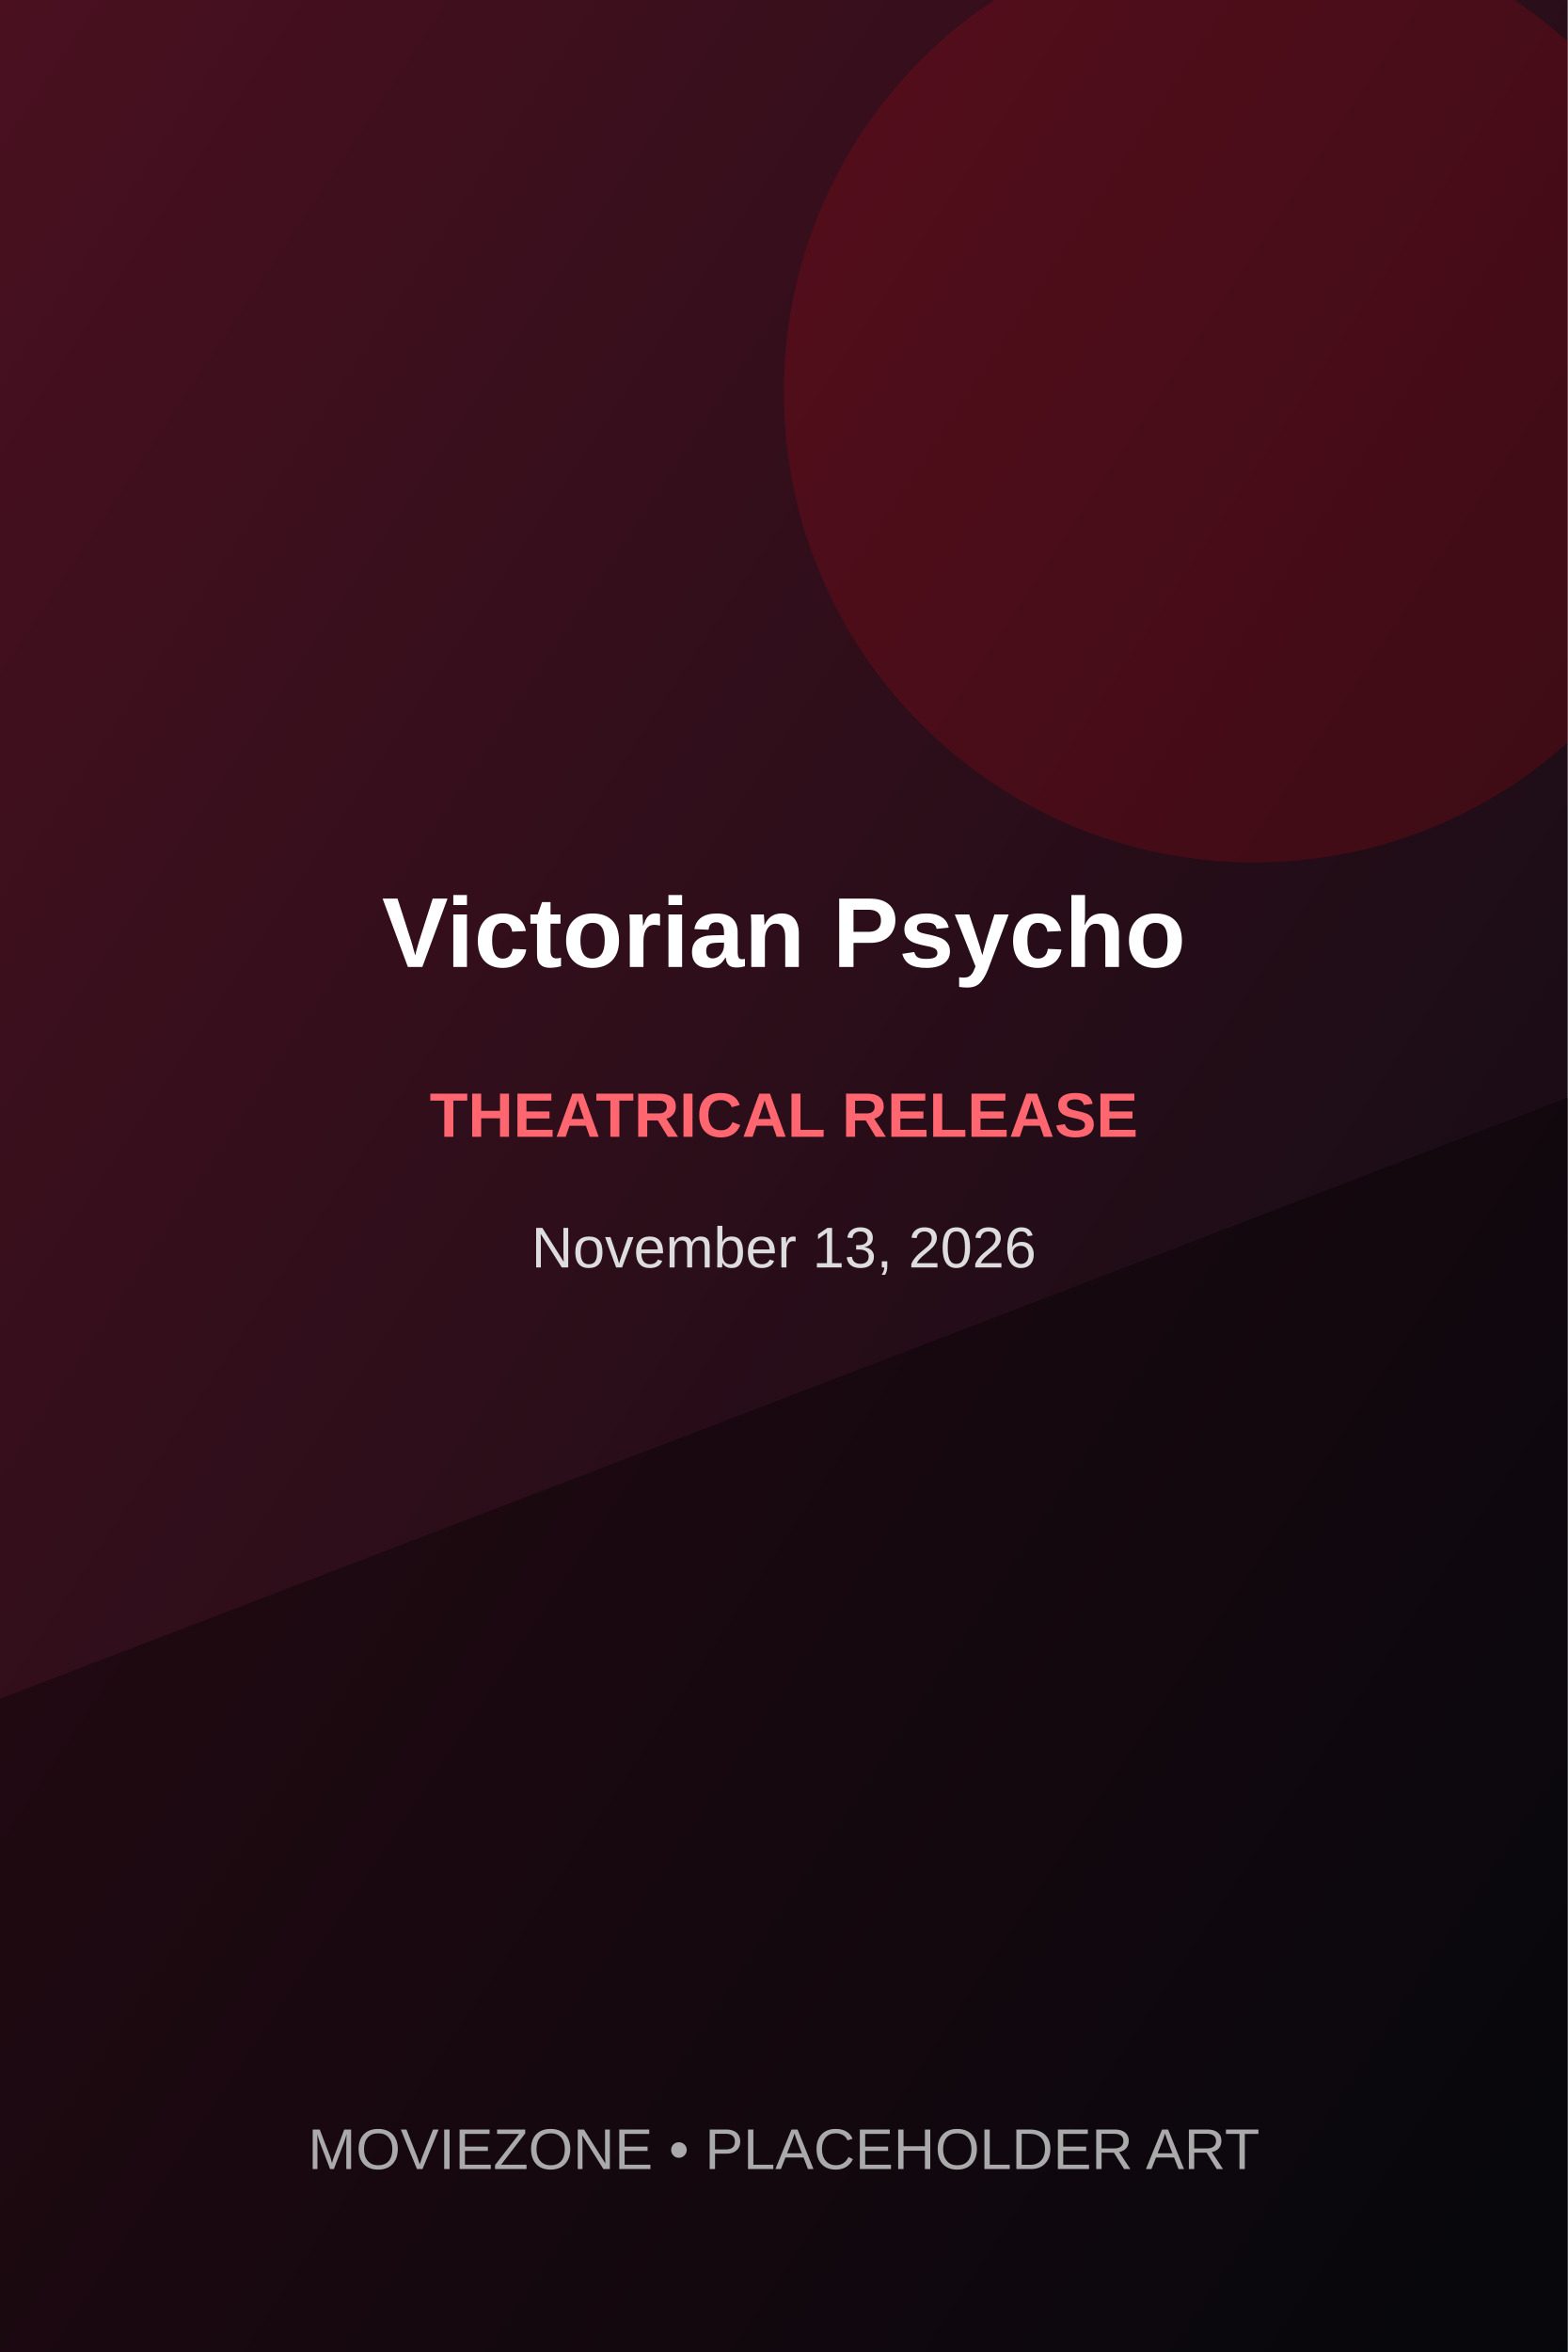
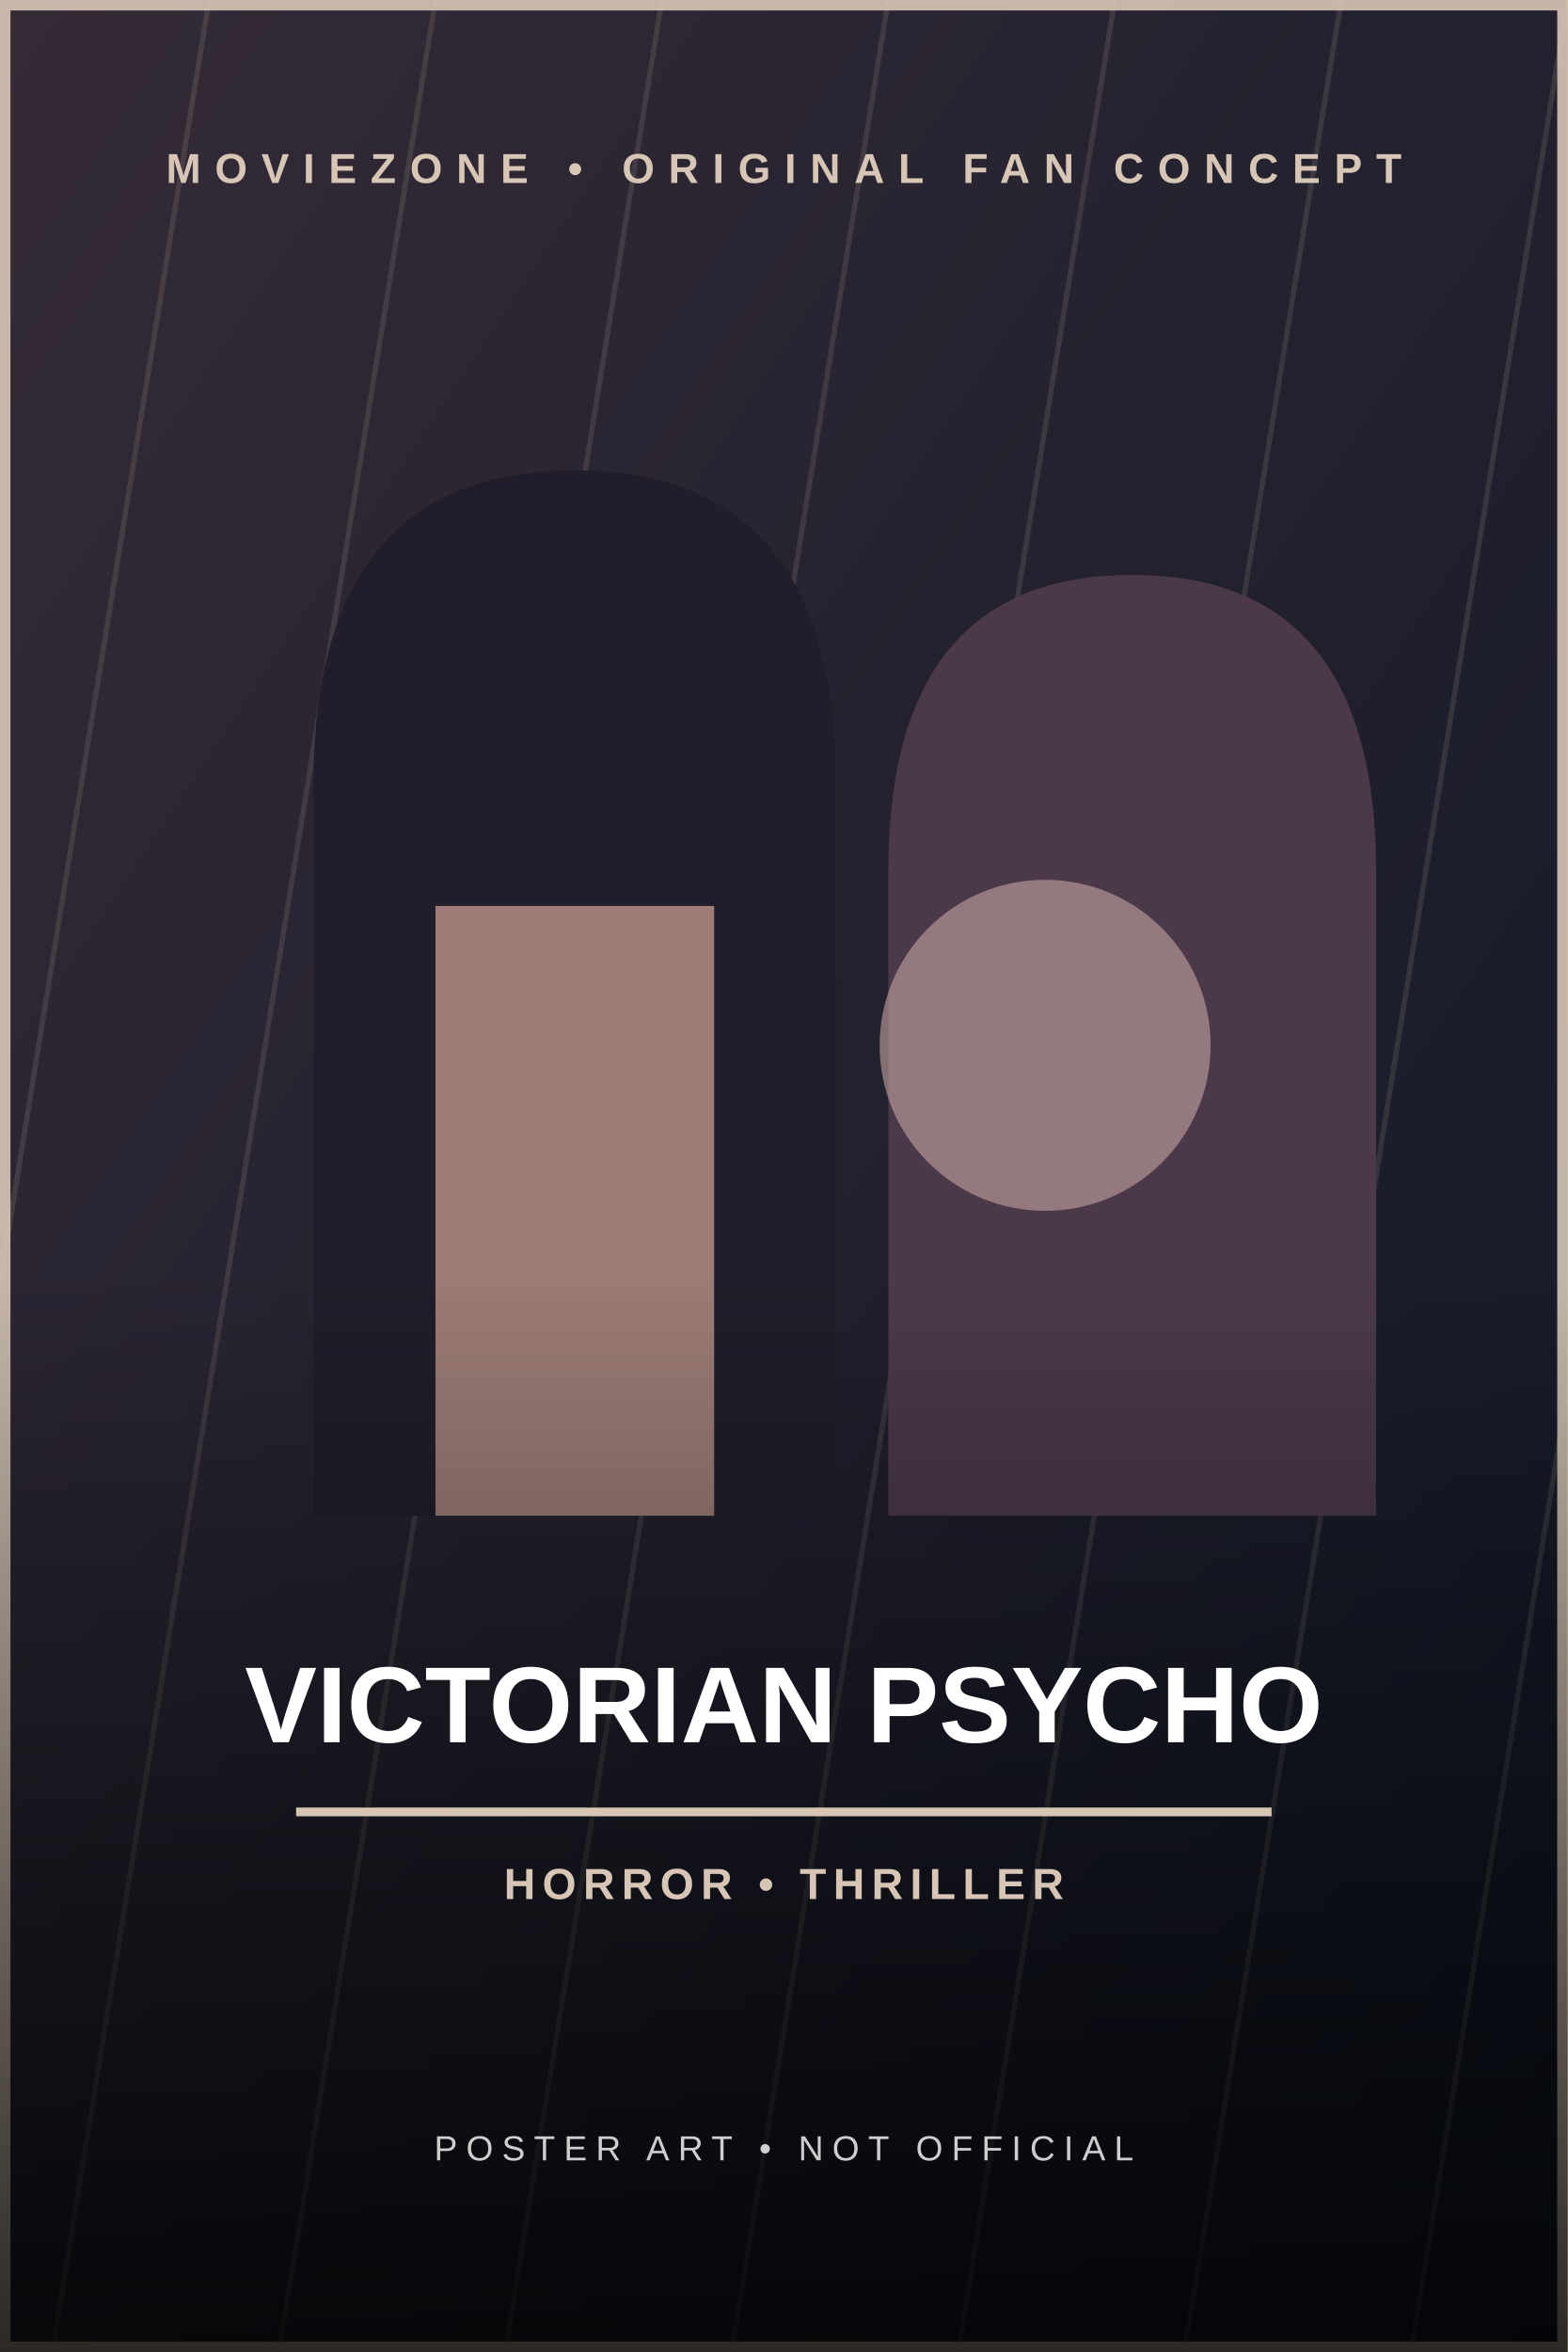
- <svg xmlns="http://www.w3.org/2000/svg" width="600" height="900" viewBox="0 0 600 900">
+ <svg xmlns="http://www.w3.org/2000/svg" width="900" height="1350" viewBox="0 0 900 1350">
  <defs>
-     <linearGradient id="g" x1="0" y1="0" x2="1" y2="1">
-       <stop stop-color="#4a1020" />
-       <stop offset="1" stop-color="#090b12" />
+     <linearGradient id="bg" x1="0" y1="0" x2="1" y2="1">
+       <stop offset="0" stop-color="#352b37" />
+       <stop offset="1" stop-color="#101725" />
+     </linearGradient>
+     <linearGradient id="shade" x1="0" y1="0" x2="0" y2="1">
+       <stop offset="0" stop-color="#000" stop-opacity="0" />
+       <stop offset="1" stop-color="#000" stop-opacity=".78" />
    </linearGradient>
  </defs>
-   <rect width="600" height="900" fill="url(#g)" />
-   <circle cx="480" cy="150" r="180" fill="#e50914" opacity=".16" />
-   <path d="M0 650 L600 420 L600 900 L0 900Z" fill="#000" opacity=".35" />
-   <text x="300" y="370" fill="#fff" font-family="Arial,sans-serif" font-size="38" font-weight="800" text-anchor="middle">Victorian Psycho</text>
-   <text x="300" y="435" fill="#ff6670" font-family="Arial,sans-serif" font-size="24" font-weight="700" text-anchor="middle">THEATRICAL RELEASE</text>
-   <text x="300" y="485" fill="#ddd" font-family="Arial,sans-serif" font-size="22" text-anchor="middle">November 13, 2026</text>
-   <text x="300" y="830" fill="#aaa" font-family="Arial,sans-serif" font-size="22" text-anchor="middle">MOVIEZONE • PLACEHOLDER ART</text>
+   <rect width="900" height="1350" fill="url(#bg)" />
+   <path d="M0 0 H900 V1350 H0Z" fill="none" stroke="#d7c6b5" stroke-width="12" opacity=".9" />
+   <g opacity=".13" stroke="#d7c6b5" stroke-width="3">
+     <path d="M-400 0 L-620 1350" />
+     <path d="M-270 0 L-490 1350" />
+     <path d="M-140 0 L-360 1350" />
+     <path d="M-10 0 L-230 1350" />
+     <path d="M120 0 L-100 1350" />
+     <path d="M250 0 L30 1350" />
+     <path d="M380 0 L160 1350" />
+     <path d="M510 0 L290 1350" />
+     <path d="M640 0 L420 1350" />
+     <path d="M770 0 L550 1350" />
+     <path d="M900 0 L680 1350" />
+     <path d="M1030 0 L810 1350" />
+     <path d="M1160 0 L940 1350" />
+     <path d="M1290 0 L1070 1350" />
+   </g>
+   <path d="M180 870 L180 450 Q180 270 330 270 Q480 270 480 450 L480 870Z" fill="#211d2a" />
+   <path d="M510 870 L510 500 Q510 330 650 330 Q790 330 790 500 L790 870Z" fill="#4b394a" />
+   <path d="M250 870 L250 520 L410 520 L410 870Z" fill="#9c7c75" />
+   <circle cx="600" cy="600" r="95" fill="#c4a4a1" opacity=".6" />
+   <rect y="730" width="900" height="620" fill="url(#shade)" />
+   <text x="450" y="105" fill="#d7c6b5" font-family="Arial,sans-serif" font-size="24" font-weight="700" text-anchor="middle" letter-spacing="8">MOVIEZONE • ORIGINAL FAN CONCEPT</text>
+   <text x="450" y="1000" fill="#fff" font-family="Arial,sans-serif" font-size="62" font-weight="900" text-anchor="middle">VICTORIAN PSYCHO</text>
+   <path d="M170 1040 H730" stroke="#d7c6b5" stroke-width="5" />
+   <text x="450" y="1090" fill="#d7c6b5" font-family="Arial,sans-serif" font-size="25" font-weight="700" text-anchor="middle" letter-spacing="4">HORROR • THRILLER</text>
+   <text x="450" y="1240" fill="#fff" opacity=".8" font-family="Arial,sans-serif" font-size="20" text-anchor="middle" letter-spacing="5">POSTER ART • NOT OFFICIAL</text>
</svg>
